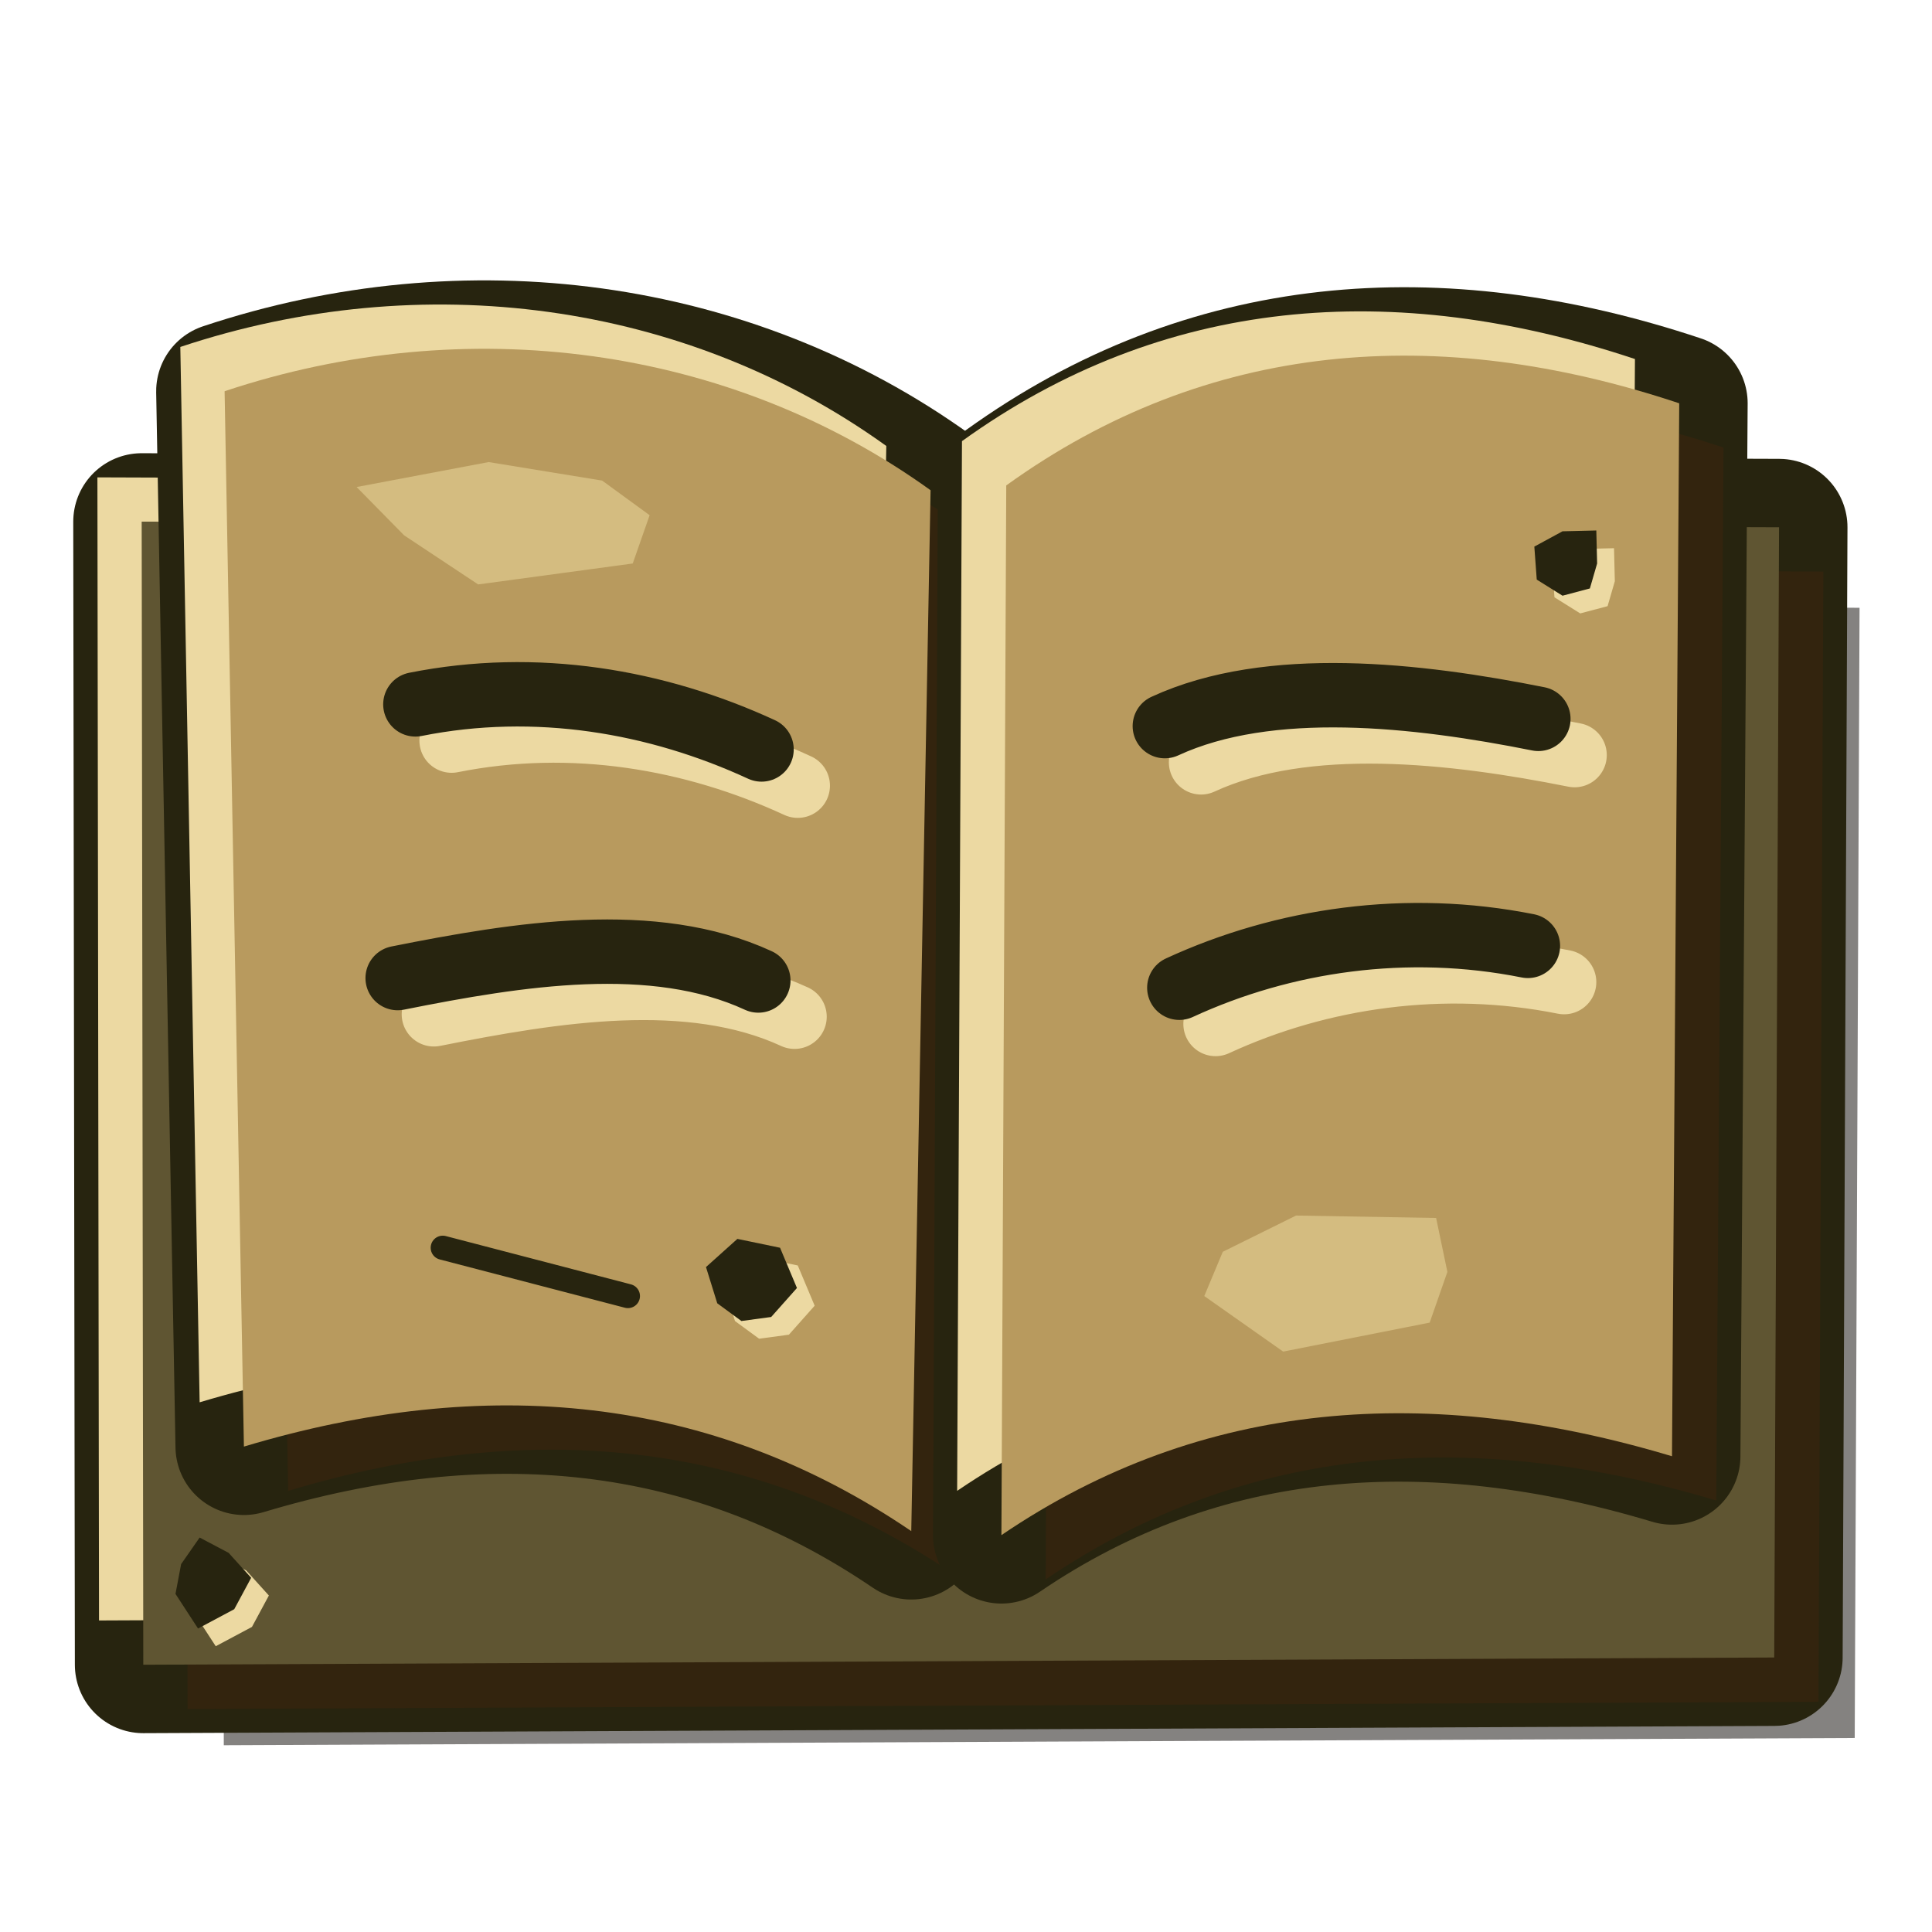
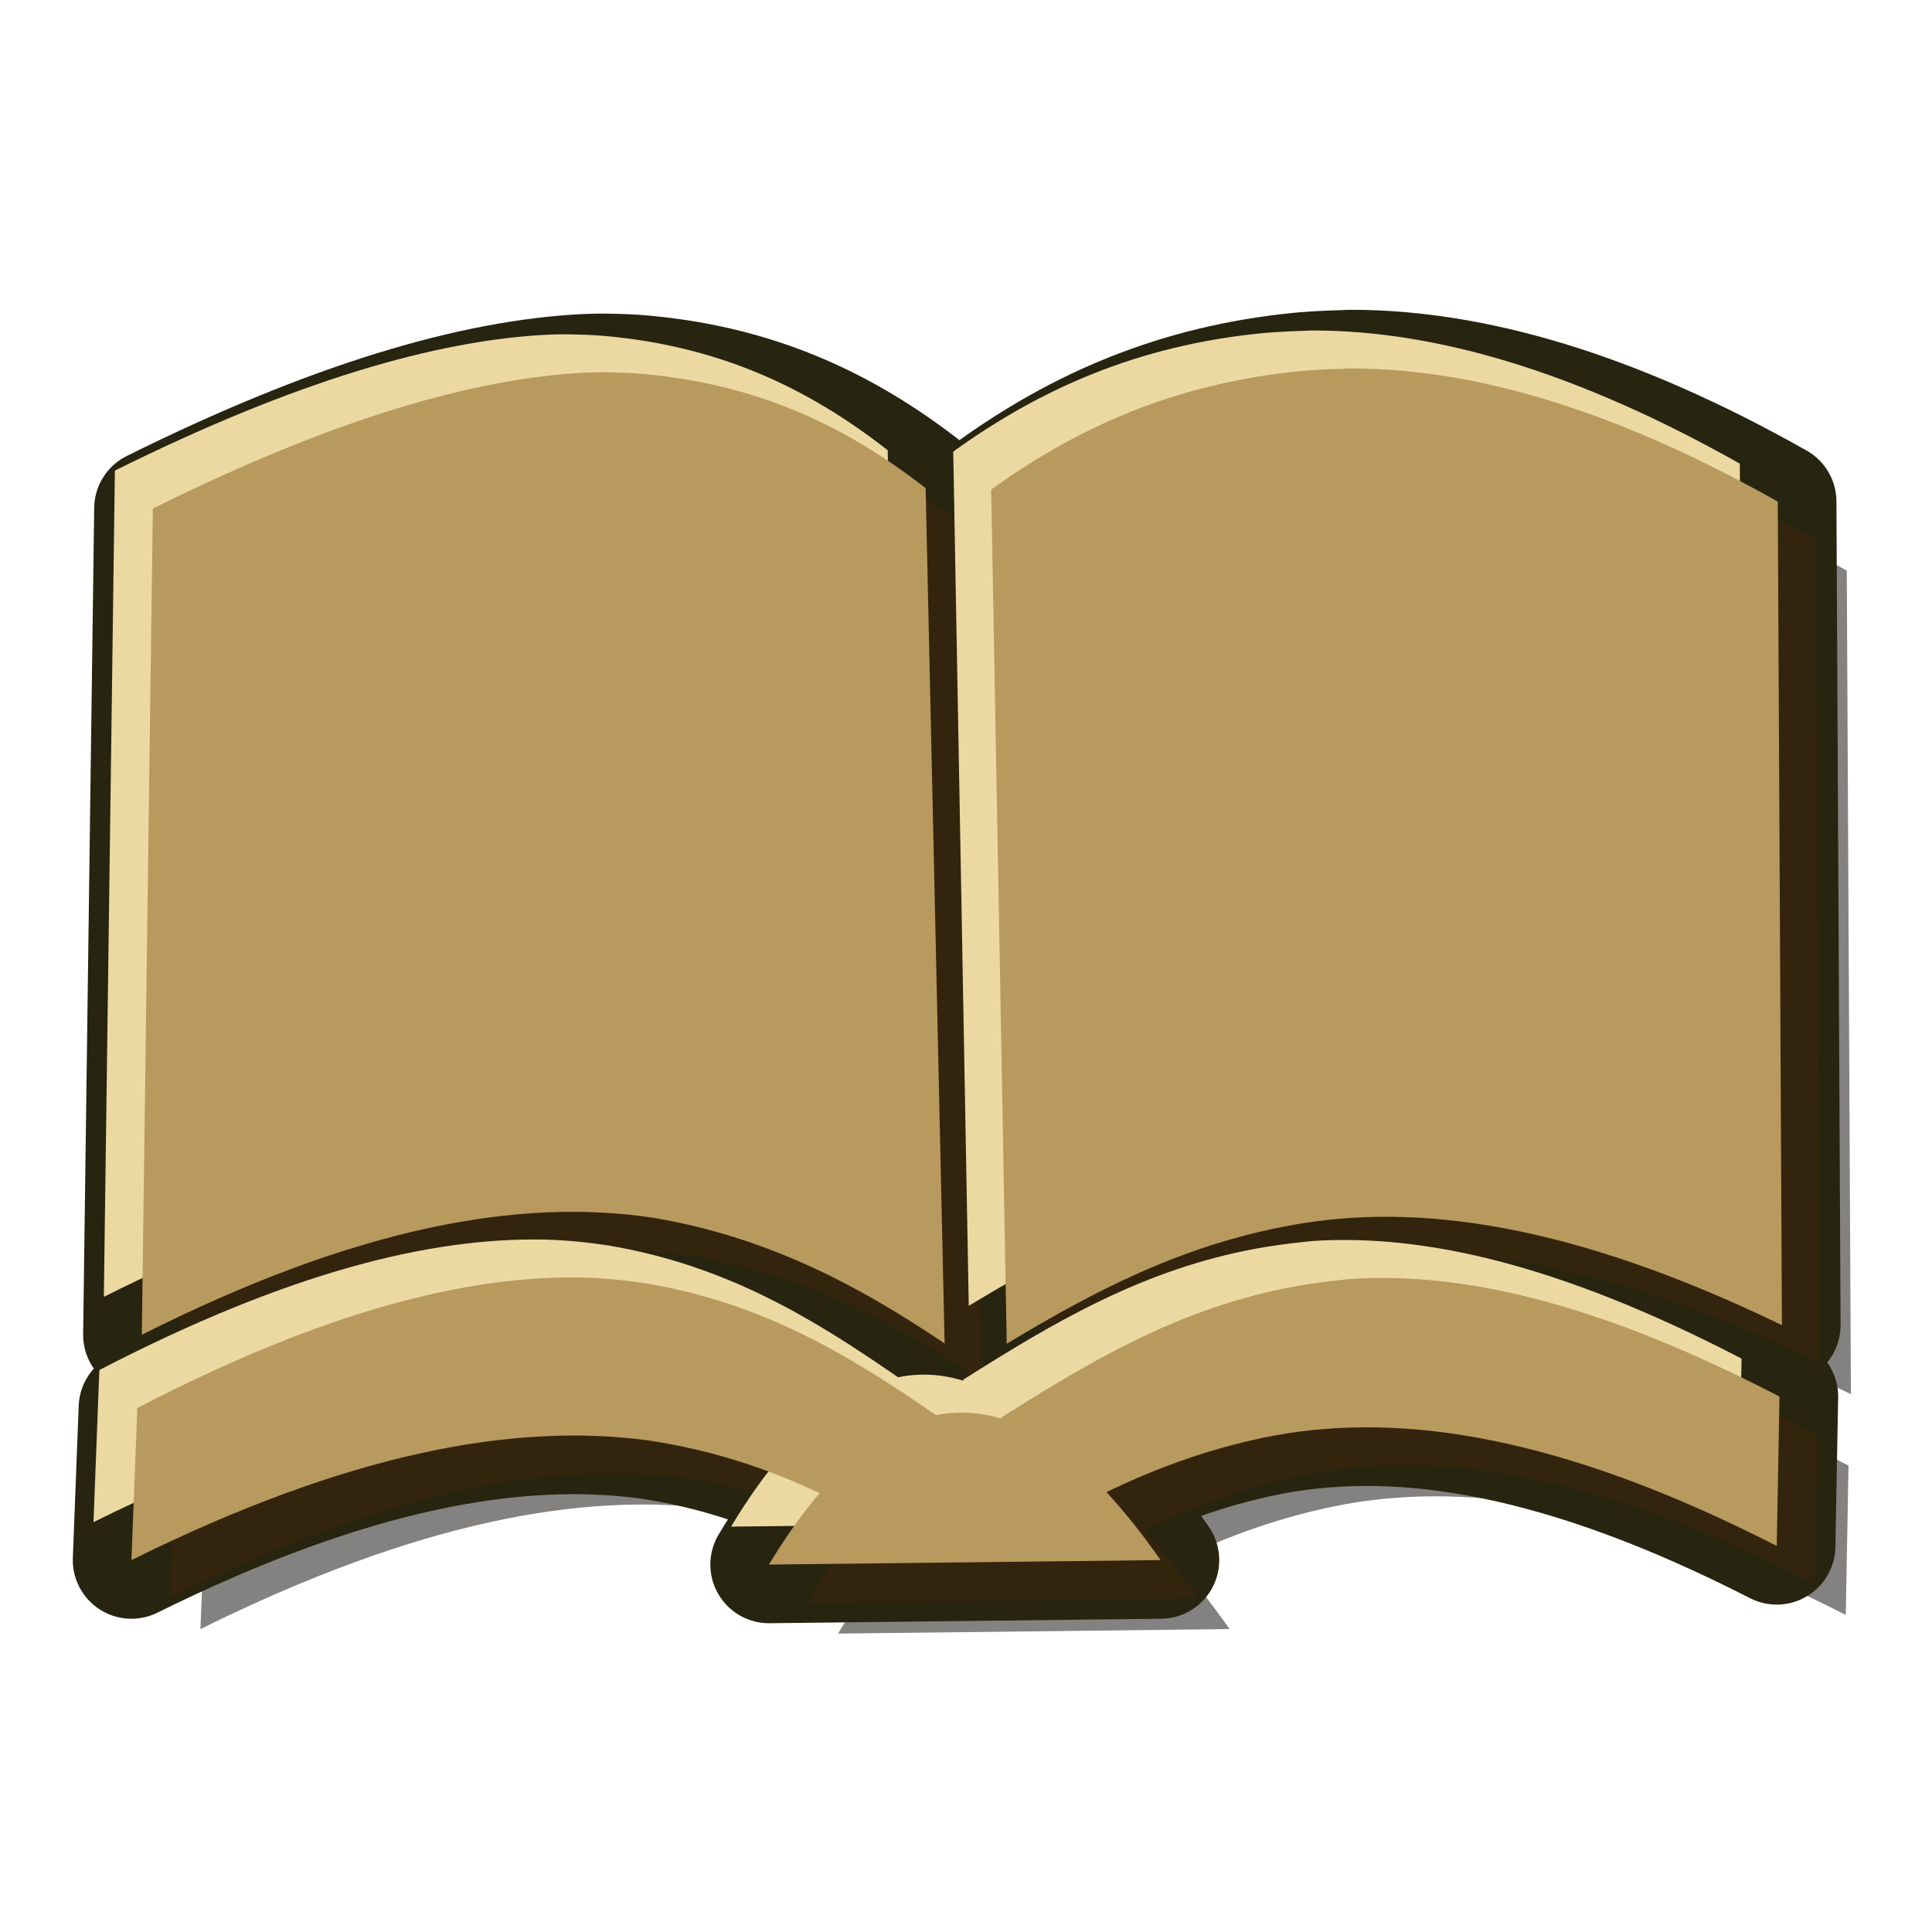
- <svg xmlns="http://www.w3.org/2000/svg" width="48" height="48" viewBox="0 0 24 24">
-   <g transform="translate(1 1)" opacity="0.5">
-     <path fill="#0a0502" d="M1.76 6.48L22.10 6.55L22.04 20.59L1.78 20.68z" />
-     <path fill="#0a0502" d="M2.79 4.86C5.79 3.86 9.06 4.29 11.56 6.09L11.32 19.02C8.82 17.32 6.03 17.07 3.03 17.97z" />
-     <path fill="#0a0502" d="M20.86 5.01C17.86 4.01 15.00 4.23 12.50 6.03L12.44 19.07C14.94 17.37 17.77 17.19 20.77 18.09z" />
+ <svg xmlns="http://www.w3.org/2000/svg" width="64" height="64" viewBox="-24 -24 560 560">
+   <g transform="translate(20 20)" opacity="0.5">
+     <path fill="#0a0502" d="M149.5 83.9C148.3 83.9 147.1 84.0 145.9 84.0C113.3 85.6 72.5 97.5 20.3 123.4L17.1 362.9C79.3 331.6 126.6 323.1 165.5 329.0C200.2 334.9 226.7 349.9 249.8 365.4L244.3 117.5C221.3 99.5 194.9 86.8 160.0 84.2C156.6 84.0 153.1 83.9 149.5 83.9zM364.8 82.9C361.0 83.0 357.3 83.2 353.6 83.5C316.5 87.0 288.0 100.1 263.3 117.9L267.8 365.5C292.0 350.9 318.1 336.9 350.5 331.1C386.8 324.5 431.5 330.6 492.5 360.1L491.3 121.4C443.3 94.3 402.9 83.0 368.6 82.8C367.3 82.8 366.0 82.8 364.8 82.9zM367.6 346.7C366.6 346.8 365.6 346.9 364.7 347.0C360.0 347.5 355.6 348.1 351.2 348.9C318.4 354.9 292.6 370.2 266.2 386.9L266.2 387.2C260.0 385.3 253.7 384.9 247.3 386.2C223.0 369.4 197.8 353.8 163.3 348.0C157.5 347.1 151.4 346.5 145.0 346.3C111.7 345.6 70.5 355.8 15.8 384.1L14.1 428.2C77.1 397.0 125.1 388.3 163.8 393.5C182.7 396.3 199.0 401.9 213.6 408.8C208.6 414.6 203.7 421.5 198.9 429.5L312.4 428.2C307.1 420.6 301.9 414.1 296.7 408.5C311.6 401.3 327.7 395.4 345.9 392.0C382.8 385.4 428.6 392.2 491.0 424.1L491.8 380.8C438.1 352.9 398.9 344.7 367.6 346.7z" />
  </g>
-   <path fill="none" stroke="#27240f" stroke-width="1.7" stroke-linecap="round" stroke-linejoin="round" d="M1.76 6.48L22.10 6.55L22.04 20.59L1.78 20.68z" />
-   <g transform="translate(0.55 0.55)">
-     <path fill="#33240e" d="M1.76 6.48L22.10 6.55L22.04 20.59L1.78 20.68z" />
+   <path fill="none" stroke="#27240f" stroke-width="34" stroke-linejoin="round" d="M149.5 83.9C148.3 83.9 147.1 84.0 145.9 84.0C113.3 85.6 72.5 97.5 20.3 123.4L17.1 362.9C79.3 331.6 126.6 323.1 165.5 329.0C200.2 334.9 226.7 349.9 249.8 365.4L244.3 117.5C221.3 99.5 194.9 86.8 160.0 84.2C156.6 84.0 153.1 83.9 149.5 83.9zM364.8 82.9C361.0 83.0 357.3 83.2 353.6 83.5C316.5 87.0 288.0 100.1 263.3 117.9L267.8 365.5C292.0 350.9 318.1 336.9 350.5 331.1C386.8 324.5 431.5 330.6 492.5 360.1L491.3 121.4C443.3 94.3 402.9 83.0 368.6 82.8C367.3 82.8 366.0 82.8 364.8 82.9zM367.6 346.7C366.6 346.8 365.6 346.9 364.7 347.0C360.0 347.5 355.6 348.1 351.2 348.9C318.4 354.9 292.6 370.2 266.2 386.9L266.2 387.2C260.0 385.3 253.7 384.9 247.3 386.2C223.0 369.4 197.8 353.8 163.3 348.0C157.5 347.1 151.4 346.5 145.0 346.3C111.7 345.6 70.5 355.8 15.8 384.1L14.1 428.2C77.1 397.0 125.1 388.3 163.8 393.5C182.7 396.3 199.0 401.9 213.6 408.8C208.6 414.6 203.7 421.5 198.9 429.5L312.4 428.2C307.1 420.6 301.9 414.1 296.7 408.5C311.6 401.3 327.7 395.4 345.9 392.0C382.8 385.4 428.6 392.2 491.0 424.1L491.8 380.8C438.1 352.9 398.9 344.7 367.6 346.7z" />
+   <g transform="translate(11 11)">
+     <path fill="#33240e" d="M149.5 83.9C148.3 83.9 147.1 84.0 145.9 84.0C113.3 85.6 72.5 97.5 20.3 123.4L17.1 362.9C79.3 331.6 126.6 323.1 165.5 329.0C200.2 334.9 226.7 349.9 249.8 365.4L244.3 117.5C221.3 99.5 194.9 86.8 160.0 84.2C156.6 84.0 153.1 83.9 149.5 83.9zM364.8 82.9C361.0 83.0 357.3 83.2 353.6 83.5C316.5 87.0 288.0 100.1 263.3 117.9L267.8 365.5C292.0 350.9 318.1 336.9 350.5 331.1C386.8 324.5 431.5 330.6 492.5 360.1L491.3 121.4C443.3 94.3 402.9 83.0 368.6 82.8C367.3 82.8 366.0 82.8 364.8 82.9zM367.6 346.7C366.6 346.8 365.6 346.9 364.7 347.0C360.0 347.5 355.6 348.1 351.2 348.9C318.4 354.9 292.6 370.2 266.2 386.9L266.2 387.2C260.0 385.3 253.7 384.9 247.3 386.2C223.0 369.4 197.8 353.8 163.3 348.0C157.5 347.1 151.4 346.5 145.0 346.3C111.7 345.6 70.5 355.8 15.8 384.1L14.1 428.2C77.1 397.0 125.1 388.3 163.8 393.5C182.7 396.3 199.0 401.9 213.6 408.8C208.6 414.6 203.7 421.5 198.9 429.5L312.4 428.2C307.1 420.6 301.9 414.1 296.7 408.5C311.6 401.3 327.7 395.4 345.9 392.0C382.8 385.4 428.6 392.2 491.0 424.1L491.8 380.8C438.1 352.9 398.9 344.7 367.6 346.7z" />
  </g>
-   <g transform="translate(-0.55 -0.55)">
-     <path fill="#ecd9a2" d="M1.76 6.48L22.10 6.55L22.04 20.59L1.78 20.68z" />
+   <g transform="translate(-11 -11)">
+     <path fill="#ecd9a2" d="M149.5 83.9C148.3 83.9 147.1 84.0 145.9 84.0C113.3 85.6 72.5 97.5 20.3 123.4L17.1 362.9C79.3 331.6 126.6 323.1 165.5 329.0C200.2 334.9 226.7 349.9 249.8 365.4L244.3 117.5C221.3 99.5 194.9 86.8 160.0 84.2C156.6 84.0 153.1 83.9 149.5 83.9zM364.8 82.9C361.0 83.0 357.3 83.2 353.6 83.5C316.5 87.0 288.0 100.1 263.3 117.9L267.8 365.5C292.0 350.9 318.1 336.9 350.5 331.1C386.8 324.5 431.5 330.6 492.5 360.1L491.3 121.4C443.3 94.3 402.9 83.0 368.6 82.8C367.3 82.8 366.0 82.8 364.8 82.9zM367.6 346.7C366.6 346.8 365.6 346.9 364.7 347.0C360.0 347.5 355.6 348.1 351.2 348.9C318.4 354.9 292.6 370.2 266.2 386.9L266.2 387.2C260.0 385.3 253.7 384.9 247.3 386.2C223.0 369.4 197.8 353.8 163.3 348.0C157.5 347.1 151.4 346.5 145.0 346.3C111.7 345.6 70.5 355.8 15.8 384.1L14.1 428.2C77.1 397.0 125.1 388.3 163.8 393.5C182.7 396.3 199.0 401.9 213.6 408.8C208.6 414.6 203.7 421.5 198.9 429.5L312.4 428.2C307.1 420.6 301.9 414.1 296.7 408.5C311.6 401.3 327.7 395.4 345.9 392.0C382.8 385.4 428.6 392.2 491.0 424.1L491.8 380.8C438.1 352.9 398.9 344.7 367.6 346.7z" />
  </g>
-   <path fill="#5f5532" d="M1.76 6.48L22.10 6.55L22.04 20.59L1.78 20.68z" />
-   <path fill="none" stroke="#27240f" stroke-width="1.7" stroke-linecap="round" stroke-linejoin="round" d="M2.79 4.86C5.79 3.86 9.06 4.29 11.56 6.09L11.32 19.02C8.82 17.32 6.03 17.07 3.03 17.97z" />
-   <g transform="translate(0.55 0.55)">
-     <path fill="#33240e" d="M2.79 4.86C5.79 3.86 9.06 4.29 11.56 6.09L11.32 19.02C8.82 17.32 6.03 17.07 3.03 17.97z" />
-   </g>
-   <g transform="translate(-0.55 -0.55)">
-     <path fill="#ecd9a2" d="M2.79 4.86C5.79 3.86 9.06 4.29 11.56 6.09L11.32 19.02C8.82 17.32 6.03 17.07 3.03 17.97z" />
-   </g>
-   <path fill="#b89a5e" d="M2.79 4.86C5.79 3.86 9.06 4.29 11.56 6.09L11.32 19.02C8.82 17.32 6.03 17.07 3.03 17.97z" />
-   <path fill="none" stroke="#27240f" stroke-width="1.7" stroke-linecap="round" stroke-linejoin="round" d="M20.86 5.01C17.86 4.01 15.00 4.23 12.50 6.03L12.44 19.07C14.94 17.37 17.77 17.19 20.77 18.09z" />
-   <g transform="translate(0.55 0.55)">
-     <path fill="#33240e" d="M20.86 5.01C17.86 4.01 15.00 4.23 12.50 6.03L12.44 19.07C14.94 17.37 17.77 17.19 20.77 18.09z" />
-   </g>
-   <g transform="translate(-0.55 -0.55)">
-     <path fill="#ecd9a2" d="M20.86 5.01C17.86 4.01 15.00 4.23 12.50 6.03L12.44 19.07C14.94 17.37 17.77 17.19 20.77 18.09z" />
-   </g>
-   <path fill="#b89a5e" d="M20.86 5.01C17.86 4.01 15.00 4.23 12.50 6.03L12.44 19.07C14.94 17.37 17.77 17.19 20.77 18.09z" />
-   <path fill="#d4bc80" d="M8.07 6.40L7.86 7.00L5.94 7.26L5.02 6.65L4.43 6.05L6.07 5.74L7.48 5.97z" />
-   <path fill="#d4bc80" d="M17.98 15.80L17.76 16.43L15.94 16.79L14.96 16.10L15.19 15.55L16.10 15.10L17.84 15.13z" />
-   <g transform="translate(0.45 0.45)">
-     <path fill="none" stroke="#ecd9a2" stroke-width="0.8" stroke-linecap="round" stroke-linejoin="round" d="M5.16 8.75C6.66 8.45 8.16 8.71 9.46 9.31M4.94 12.15C6.44 11.85 8.12 11.58 9.42 12.18M14.47 9.02C15.77 8.42 17.61 8.63 19.11 8.93M14.65 12.27C15.95 11.67 17.48 11.45 18.98 11.75" />
-   </g>
-   <path fill="none" stroke="#27240f" stroke-width="0.8" stroke-linecap="round" stroke-linejoin="round" d="M5.16 8.75C6.66 8.45 8.16 8.71 9.46 9.31M4.94 12.15C6.44 11.85 8.12 11.58 9.42 12.18M14.47 9.02C15.77 8.42 17.61 8.63 19.11 8.93M14.65 12.27C15.95 11.67 17.48 11.45 18.98 11.75" />
-   <g transform="translate(0.22 0.22)">
-     <path fill="#ecd9a2" d="M9.90 16.00L9.58 16.36L9.21 16.41L8.91 16.19L8.77 15.74L9.16 15.39L9.69 15.50z" />
-   </g>
-   <path fill="#27240f" d="M9.90 16.00L9.58 16.36L9.21 16.41L8.91 16.19L8.77 15.74L9.16 15.39L9.69 15.50z" />
-   <g transform="translate(0.22 0.22)">
-     <path fill="#ecd9a2" d="M19.84 7.00L19.75 7.31L19.41 7.40L19.09 7.20L19.06 6.79L19.41 6.60L19.83 6.59z" />
-   </g>
-   <path fill="#27240f" d="M19.84 7.00L19.75 7.31L19.41 7.40L19.09 7.20L19.06 6.79L19.41 6.60L19.83 6.59z" />
-   <g transform="translate(0.22 0.22)">
-     <path fill="#ecd9a2" d="M3.12 19.60L2.91 19.99L2.46 20.23L2.18 19.80L2.25 19.43L2.48 19.10L2.84 19.29z" />
-   </g>
-   <path fill="#27240f" d="M3.12 19.60L2.91 19.99L2.46 20.23L2.18 19.80L2.25 19.43L2.48 19.10L2.84 19.29z" />
-   <path fill="none" stroke="#27240f" stroke-width="0.3" stroke-linecap="round" stroke-linejoin="round" d="M5.500 15.500l2.300.600" />
+   <path fill="#b89a5e" d="M149.5 83.9C148.3 83.9 147.1 84.0 145.9 84.0C113.3 85.6 72.5 97.5 20.3 123.4L17.1 362.9C79.3 331.6 126.6 323.1 165.5 329.0C200.2 334.9 226.7 349.9 249.8 365.4L244.3 117.5C221.3 99.5 194.9 86.8 160.0 84.2C156.6 84.0 153.1 83.9 149.5 83.9zM364.8 82.9C361.0 83.0 357.3 83.2 353.6 83.5C316.5 87.0 288.0 100.1 263.3 117.9L267.8 365.5C292.0 350.9 318.1 336.9 350.5 331.1C386.8 324.5 431.5 330.6 492.5 360.1L491.3 121.4C443.3 94.3 402.9 83.0 368.6 82.8C367.3 82.8 366.0 82.8 364.8 82.9zM367.6 346.7C366.6 346.8 365.6 346.9 364.7 347.0C360.0 347.5 355.6 348.1 351.2 348.9C318.4 354.9 292.6 370.2 266.2 386.9L266.2 387.2C260.0 385.3 253.7 384.9 247.3 386.2C223.0 369.4 197.8 353.8 163.3 348.0C157.5 347.1 151.4 346.5 145.0 346.3C111.7 345.6 70.5 355.8 15.8 384.1L14.1 428.2C77.1 397.0 125.1 388.3 163.8 393.5C182.7 396.3 199.0 401.9 213.6 408.8C208.6 414.6 203.7 421.5 198.9 429.5L312.4 428.2C307.1 420.6 301.9 414.1 296.7 408.5C311.6 401.3 327.7 395.4 345.9 392.0C382.8 385.4 428.6 392.2 491.0 424.1L491.8 380.8C438.1 352.9 398.9 344.7 367.6 346.7z" />
</svg>
